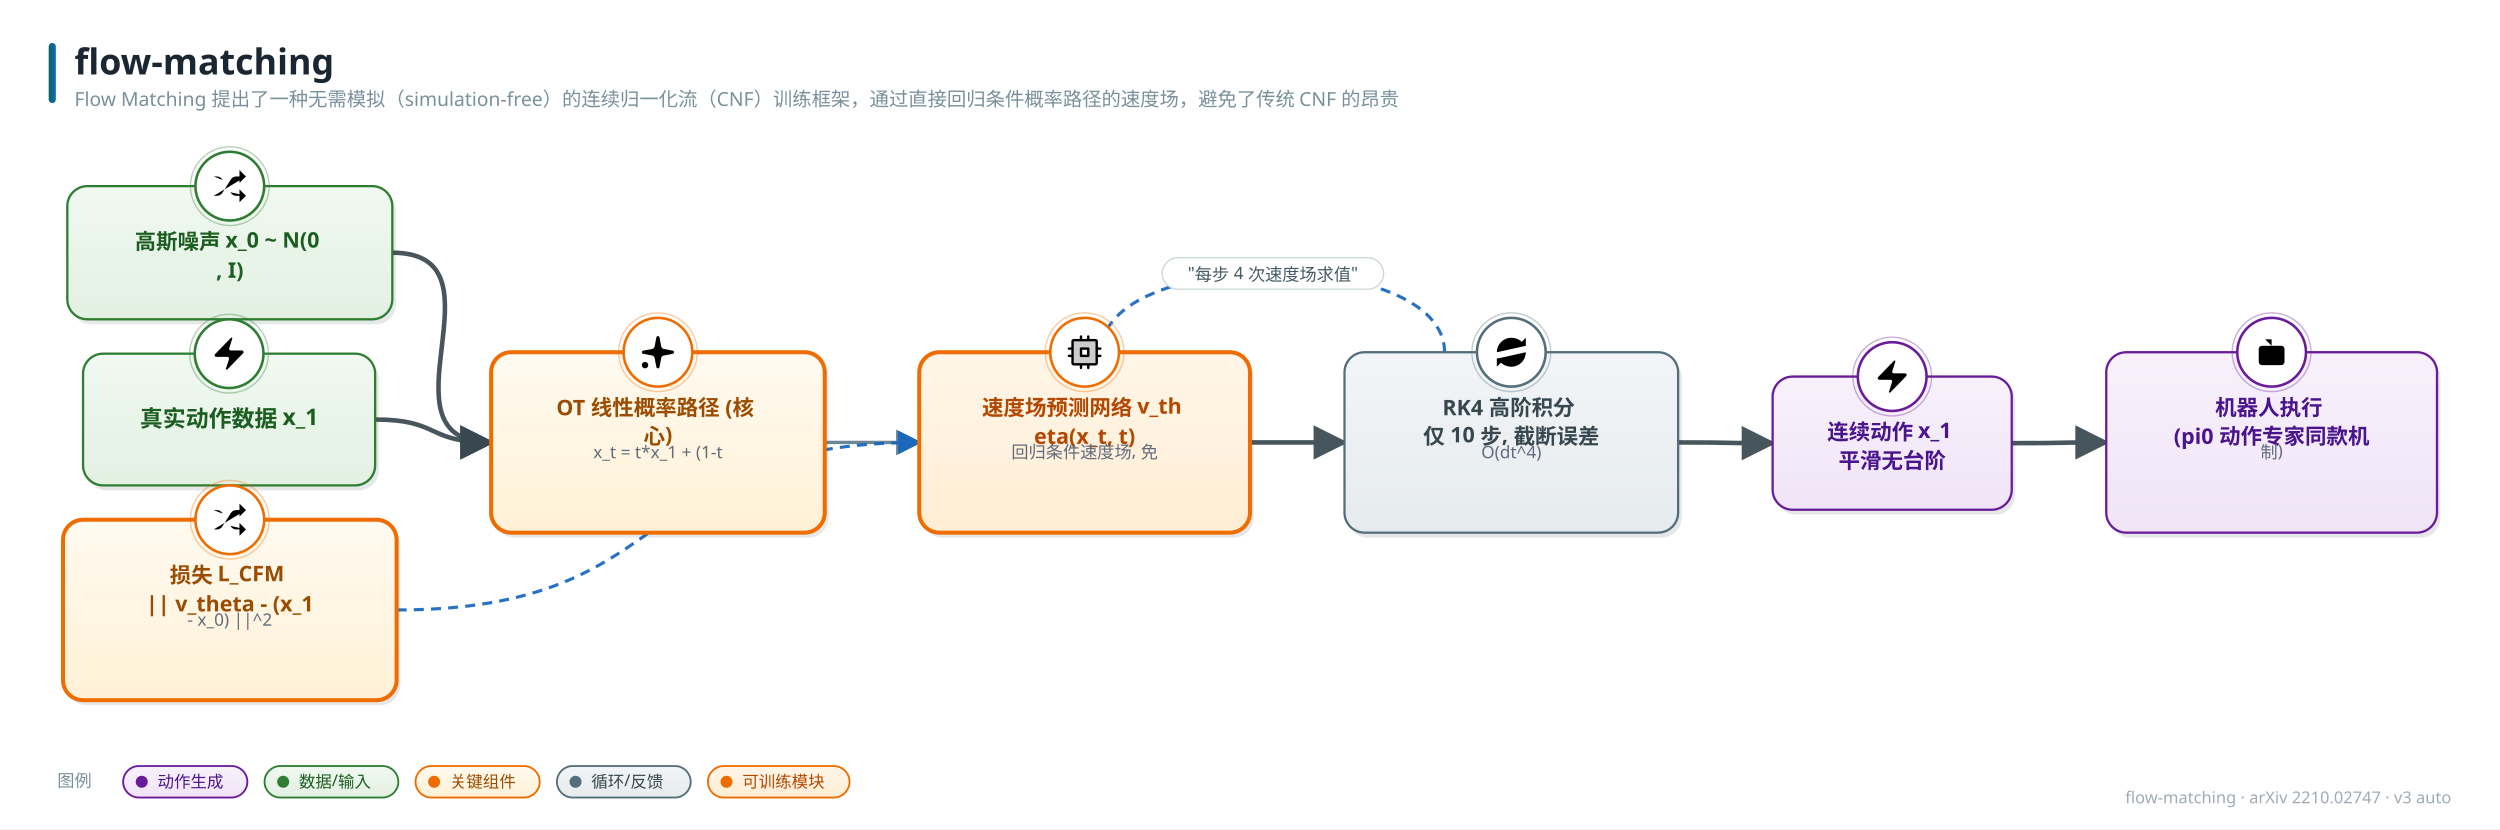
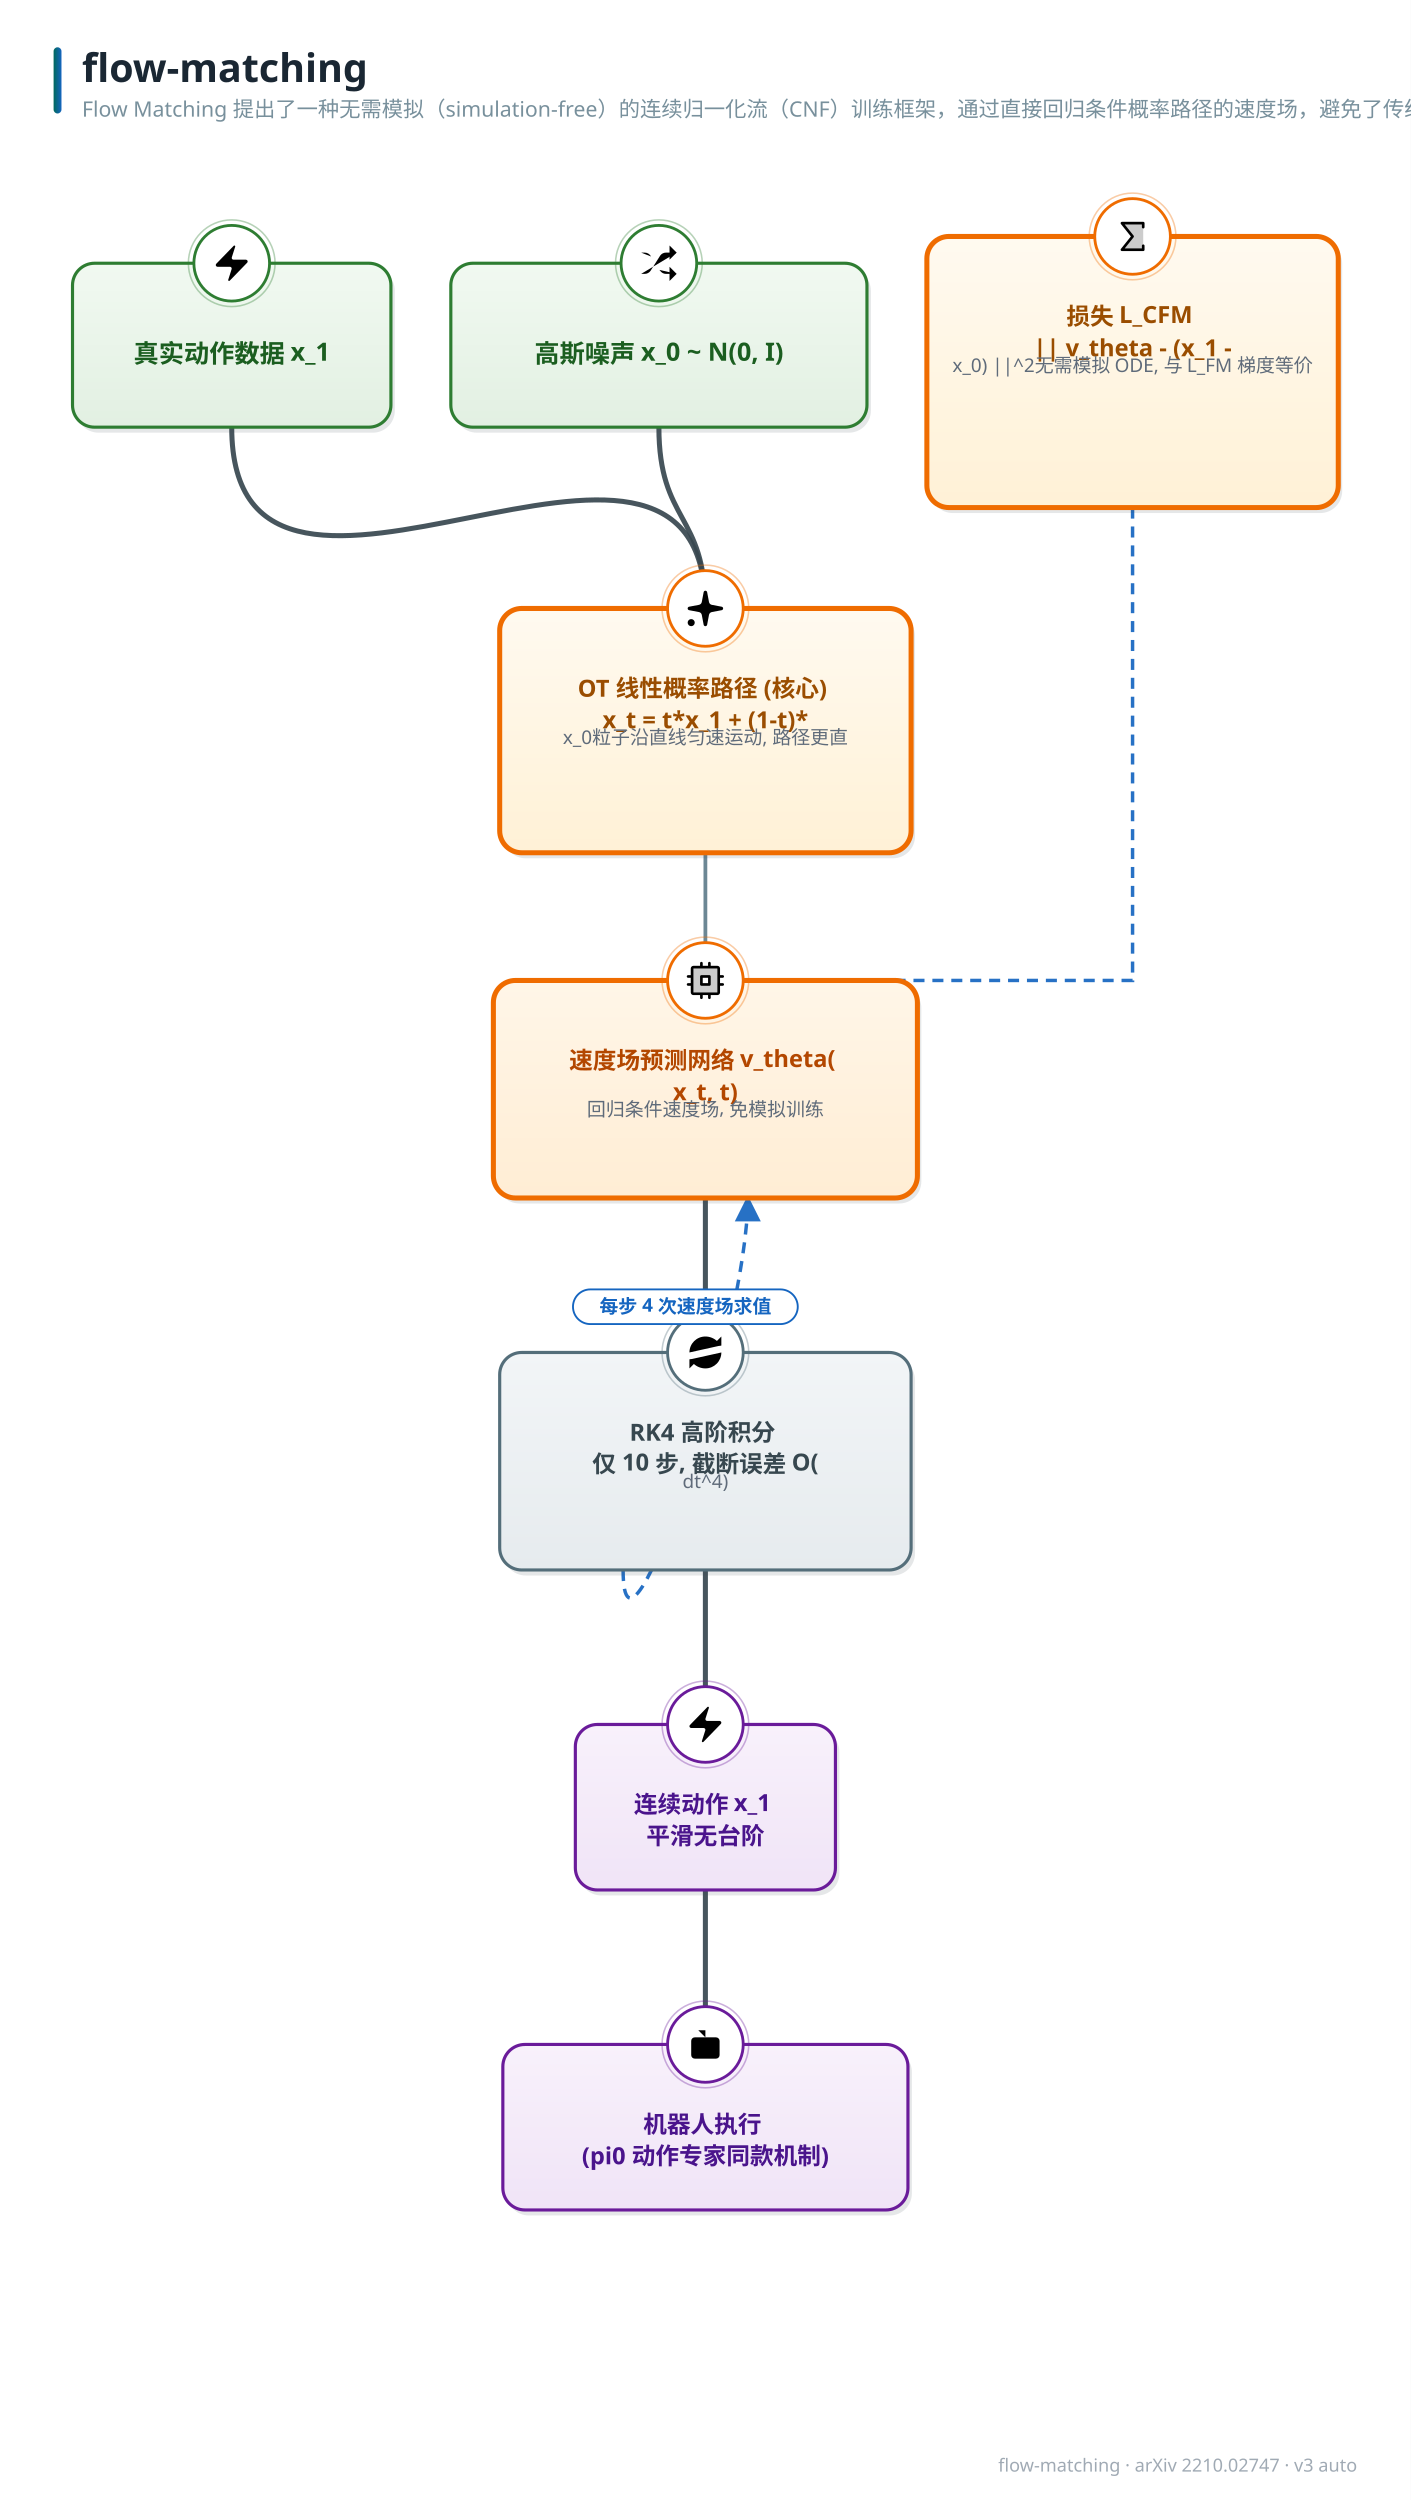
- <svg xmlns="http://www.w3.org/2000/svg" width="1746" height="579" viewBox="0 0 1746 579" font-family="'PingFang SC','Hiragino Sans GB','Microsoft YaHei','Segoe UI',sans-serif">
+ <svg xmlns="http://www.w3.org/2000/svg" width="895" height="1586" viewBox="0 0 895 1586" font-family="'PingFang SC','Hiragino Sans GB','Microsoft YaHei','Segoe UI',sans-serif">
  <style>text{font-family:'PingFang SC','Hiragino Sans GB','Microsoft YaHei','Segoe UI',sans-serif;} .lbl{font-weight:700;}</style>
  <defs>
    <linearGradient id="g-data" x1="0" y1="0" x2="0" y2="1">
      <stop offset="0" stop-color="#f1f9f1" />
      <stop offset="1" stop-color="#e2f0e2" />
    </linearGradient>
    <linearGradient id="g-frozen" x1="0" y1="0" x2="0" y2="1">
      <stop offset="0" stop-color="#f0f7fe" />
      <stop offset="1" stop-color="#dcecfb" />
    </linearGradient>
    <linearGradient id="g-train" x1="0" y1="0" x2="0" y2="1">
      <stop offset="0" stop-color="#fff6e8" />
      <stop offset="1" stop-color="#ffedd4" />
    </linearGradient>
    <linearGradient id="g-loss" x1="0" y1="0" x2="0" y2="1">
      <stop offset="0" stop-color="#fdf0f1" />
      <stop offset="1" stop-color="#f9e0e2" />
    </linearGradient>
    <linearGradient id="g-act" x1="0" y1="0" x2="0" y2="1">
      <stop offset="0" stop-color="#f8f1fb" />
      <stop offset="1" stop-color="#f0e4f7" />
    </linearGradient>
    <linearGradient id="g-loop" x1="0" y1="0" x2="0" y2="1">
      <stop offset="0" stop-color="#f2f5f7" />
      <stop offset="1" stop-color="#e6ebee" />
    </linearGradient>
    <linearGradient id="g-env" x1="0" y1="0" x2="0" y2="1">
      <stop offset="0" stop-color="#eef8f6" />
      <stop offset="1" stop-color="#dcf0ec" />
    </linearGradient>
    <linearGradient id="g-mem" x1="0" y1="0" x2="0" y2="1">
      <stop offset="0" stop-color="#fffef0" />
      <stop offset="1" stop-color="#fdf6d8" />
    </linearGradient>
    <linearGradient id="g-reward" x1="0" y1="0" x2="0" y2="1">
      <stop offset="0" stop-color="#fdf2f7" />
      <stop offset="1" stop-color="#f9e2ed" />
    </linearGradient>
    <linearGradient id="g-key" x1="0" y1="0" x2="0" y2="1">
      <stop offset="0" stop-color="#fffaf0" />
      <stop offset="1" stop-color="#fff1d6" />
    </linearGradient>
    <linearGradient id="g-title" x1="0" y1="0" x2="1" y2="0">
      <stop offset="0" stop-color="#00695c" />
      <stop offset="1" stop-color="#1565c0" />
    </linearGradient>
    <marker id="arr-main" viewBox="0 0 10 10" refX="9" refY="5" markerWidth="7.5" markerHeight="7.5" orient="auto-start-reverse">
      <path d="M0 0 L10 5 L0 10 z" fill="#607d8b" />
    </marker>
    <marker id="arr-thick" viewBox="0 0 10 10" refX="9" refY="5" markerWidth="7.5" markerHeight="7.5" orient="auto-start-reverse">
      <path d="M0 0 L10 5 L0 10 z" fill="#37474f" />
    </marker>
    <marker id="arr-thin" viewBox="0 0 10 10" refX="9" refY="5" markerWidth="7.5" markerHeight="7.5" orient="auto-start-reverse">
      <path d="M0 0 L10 5 L0 10 z" fill="#90a4ae" />
    </marker>
    <marker id="arr-fb" viewBox="0 0 10 10" refX="9" refY="5" markerWidth="7.5" markerHeight="7.5" orient="auto-start-reverse">
      <path d="M0 0 L10 5 L0 10 z" fill="#1565c0" />
    </marker>
    <marker id="arr-loss" viewBox="0 0 10 10" refX="9" refY="5" markerWidth="7.5" markerHeight="7.5" orient="auto-start-reverse">
      <path d="M0 0 L10 5 L0 10 z" fill="#c62828" />
    </marker>
  </defs>
-   <rect width="1746" height="579" fill="#ffffff" />
+   <rect width="895" height="1586" fill="#ffffff" />
  <rect x="34" y="30" width="5" height="42" rx="2.5" fill="url(#g-title)" />
  <text x="52" y="52" font-size="25" font-weight="800" fill="#1a2733">flow-matching</text>
  <text x="52" y="74" font-size="13.5" fill="#78909c">Flow Matching 提出了一种无需模拟（simulation-free）的连续归一化流（CNF）训练框架，通过直接回归条件概率路径的速度场，避免了传统 CNF 的昂贵 </text>
-   <text x="1712" y="561" font-size="11.5" fill="#a0aab4" text-anchor="end">flow-matching · arXiv 2210.02747 · v3 auto</text>
-   <path d="M 274.0 176.5 C 358.6 176.5, 258.4 309.0, 343.0 309.0" fill="none" stroke="#37474f" stroke-width="3.2" marker-end="url(#arr-thick)" opacity="0.92" />
-   <path d="M 262.0 293.0 C 308.0 293.0, 297.0 309.0, 343.0 309.0" fill="none" stroke="#37474f" stroke-width="3.2" marker-end="url(#arr-thick)" opacity="0.92" />
-   <path d="M 576.0 309.0 C 622.0 309.0, 596.0 309.0, 642.0 309.0" fill="none" stroke="#607d8b" stroke-width="2.4" marker-end="url(#arr-main)" opacity="0.92" />
-   <path d="M 277.0 426.0 C 479.4 426.0, 439.6 309.0, 642.0 309.0" fill="none" stroke="#1565c0" stroke-width="2.2" stroke-dasharray="7 5" marker-end="url(#arr-fb)" opacity="0.92" />
-   <path d="M 873.0 309.0 C 919.0 309.0, 893.0 309.0, 939.0 309.0" fill="none" stroke="#37474f" stroke-width="3.2" marker-end="url(#arr-thick)" opacity="0.92" />
-   <path d="M 1008.9 246.0 C 1008.9 172.0, 769.0 172.0, 769.0 246.0" fill="none" stroke="#1565c0" stroke-width="2.2" stroke-dasharray="7 5" marker-end="url(#arr-fb)" opacity="0.92" />
-   <path d="M 1172.0 309.0 C 1218.0 309.0, 1192.0 309.5, 1238.0 309.5" fill="none" stroke="#37474f" stroke-width="3.2" marker-end="url(#arr-thick)" opacity="0.92" />
-   <path d="M 1405.0 309.5 C 1451.0 309.5, 1425.0 309.0, 1471.0 309.0" fill="none" stroke="#37474f" stroke-width="3.2" marker-end="url(#arr-thick)" opacity="0.92" />
-   <rect x="49.5" y="133.5" width="227" height="93" rx="14" fill="#37474f" opacity="0.13" />
-   <rect x="47" y="130" width="227" height="93" rx="14" fill="url(#g-data)" stroke="#2e7d32" stroke-width="1.6" />
-   <circle cx="160.5" cy="130" r="24" fill="#ffffff" stroke="#2e7d32" stroke-width="1.8" />
-   <circle cx="160.5" cy="130" r="27.5" fill="none" stroke="#2e7d32" stroke-width="1" opacity="0.35" />
-   <g transform="translate(147.0,116.5) scale(1.125)">
+   <text x="861" y="1568" font-size="11.5" fill="#a0aab4" text-anchor="end">flow-matching · arXiv 2210.02747 · v3 auto</text>
+   <path d="M 418.0 271.0 C 418.0 331.7, 447.5 325.3, 447.5 386.0" fill="none" stroke="#37474f" stroke-width="3.2" marker-end="url(#arr-thick)" opacity="0.92" />
+   <path d="M 147.0 271.0 C 147.0 445.5, 447.5 211.5, 447.5 386.0" fill="none" stroke="#37474f" stroke-width="3.2" marker-end="url(#arr-thick)" opacity="0.92" />
+   <path d="M 447.5 541.0 C 447.5 587.0, 447.5 576.0, 447.5 622.0" fill="none" stroke="#607d8b" stroke-width="2.4" marker-end="url(#arr-main)" opacity="0.92" />
+   <path d="M 718.5 322.0 L 718.5 622.0 L 447.5 622.0" fill="none" stroke="#1565c0" stroke-width="2.2" stroke-dasharray="7 5" marker-end="url(#arr-fb)" opacity="0.92" />
+   <path d="M 447.5 760.0 C 447.5 806.0, 447.5 812.0, 447.5 858.0" fill="none" stroke="#37474f" stroke-width="3.2" marker-end="url(#arr-thick)" opacity="0.92" />
+   <path d="M 395.3 996.0 C 395.3 1080.0, 474.4 844.0, 474.4 760.0" fill="none" stroke="#1565c0" stroke-width="2.2" stroke-dasharray="7 5" marker-end="url(#arr-fb)" opacity="0.92" />
+   <path d="M 447.5 996.0 C 447.5 1042.0, 447.5 1048.0, 447.5 1094.0" fill="none" stroke="#37474f" stroke-width="3.2" marker-end="url(#arr-thick)" opacity="0.92" />
+   <path d="M 447.5 1199.0 C 447.5 1245.0, 447.5 1251.0, 447.5 1297.0" fill="none" stroke="#37474f" stroke-width="3.2" marker-end="url(#arr-thick)" opacity="0.92" />
+   <rect x="288.5" y="170.5" width="264" height="104" rx="14" fill="#37474f" opacity="0.13" />
+   <rect x="286" y="167" width="264" height="104" rx="14" fill="url(#g-data)" stroke="#2e7d32" stroke-width="2.0" />
+   <circle cx="418.0" cy="167" r="24" fill="#ffffff" stroke="#2e7d32" stroke-width="1.8" />
+   <circle cx="418.0" cy="167" r="27.5" fill="none" stroke="#2e7d32" stroke-width="1" opacity="0.35" />
+   <g transform="translate(404.5,153.5) scale(1.125)">
    <path d="m18 14 4 4-4 4" />
    <path d="m18 2 4 4-4 4" />
    <path d="M2 18h1.973a4 4 0 0 0 3.3-1.7l5.454-8.6a4 4 0 0 1 3.3-1.7H22" />
    <path d="M2 6h1.972a4 4 0 0 1 3.6 2.2" />
    <path d="M22 18h-6.041a4 4 0 0 1-3.3-1.8l-.359-.45" />
  </g>
-   <text x="160.5" y="174" font-size="15" class="lbl" fill="#1b5e20" text-anchor="middle">
-     <tspan x="160.5" dy="0">高斯噪声 x_0 ~ N(0</tspan>
-     <tspan x="160.5" dy="20">, I)</tspan>
-   </text>
-   <rect x="345.5" y="249.5" width="233" height="126" rx="14" fill="#37474f" opacity="0.13" />
-   <rect x="343" y="246" width="233" height="126" rx="14" fill="url(#g-key)" stroke="#ef6c00" stroke-width="2.8" />
-   <circle cx="459.5" cy="246" r="24" fill="#ffffff" stroke="#ef6c00" stroke-width="1.8" />
-   <circle cx="459.5" cy="246" r="27.5" fill="none" stroke="#ef6c00" stroke-width="1" opacity="0.35" />
-   <g transform="translate(446.0,232.5) scale(1.125)">
+   <text x="418.0" y="230" font-size="16" class="lbl" fill="#1b5e20" text-anchor="middle">高斯噪声 x_0 ~ N(0, I)</text>
+   <rect x="319.5" y="389.5" width="261" height="155" rx="14" fill="#37474f" opacity="0.13" />
+   <rect x="317" y="386" width="261" height="155" rx="14" fill="url(#g-key)" stroke="#ef6c00" stroke-width="3.2" />
+   <circle cx="447.5" cy="386" r="24" fill="#ffffff" stroke="#ef6c00" stroke-width="1.8" />
+   <circle cx="447.5" cy="386" r="27.5" fill="none" stroke="#ef6c00" stroke-width="1" opacity="0.35" />
+   <g transform="translate(434.0,372.5) scale(1.125)">
    <path d="M11.017 2.814a1 1 0 0 1 1.966 0l1.051 5.558a2 2 0 0 0 1.594 1.594l5.558 1.051a1 1 0 0 1 0 1.966l-5.558 1.051a2 2 0 0 0-1.594 1.594l-1.051 5.558a1 1 0 0 1-1.966 0l-1.051-5.558a2 2 0 0 0-1.594-1.594l-5.558-1.051a1 1 0 0 1 0-1.966l5.558-1.051a2 2 0 0 0 1.594-1.594z" />
    <path d="M20 2v4" />
    <path d="M22 4h-4" />
    <circle cx="4" cy="20" r="2" />
  </g>
-   <text x="459.5" y="290" font-size="15" class="lbl" fill="#9a4d00" text-anchor="middle">
-     <tspan x="459.5" dy="0">OT 线性概率路径 (核</tspan>
-     <tspan x="459.5" dy="20">心)</tspan>
+   <text x="447.5" y="442" font-size="15" class="lbl" fill="#9a4d00" text-anchor="middle">
+     <tspan x="447.5" dy="0">OT 线性概率路径 (核心)</tspan>
+     <tspan x="447.5" dy="20">x_t = t*x_1 + (1-t)*</tspan>
  </text>
-   <text x="459.5" y="320" font-size="12" fill="#5f6b7a" text-anchor="middle">x_t = t*x_1 + (1-t</text>
-   <rect x="60.5" y="250.5" width="204" height="92" rx="14" fill="#37474f" opacity="0.13" />
-   <rect x="58" y="247" width="204" height="92" rx="14" fill="url(#g-data)" stroke="#2e7d32" stroke-width="1.6" />
-   <circle cx="160.0" cy="247" r="24" fill="#ffffff" stroke="#2e7d32" stroke-width="1.8" />
-   <circle cx="160.0" cy="247" r="27.5" fill="none" stroke="#2e7d32" stroke-width="1" opacity="0.35" />
-   <g transform="translate(146.5,233.5) scale(1.125)">
+   <text x="447.5" y="472" font-size="12" fill="#5f6b7a" text-anchor="middle">x_0
+ 粒子沿直线匀速运动, 路径更直</text>
+   <rect x="48.5" y="170.5" width="202" height="104" rx="14" fill="#37474f" opacity="0.13" />
+   <rect x="46" y="167" width="202" height="104" rx="14" fill="url(#g-data)" stroke="#2e7d32" stroke-width="2.0" />
+   <circle cx="147.0" cy="167" r="24" fill="#ffffff" stroke="#2e7d32" stroke-width="1.8" />
+   <circle cx="147.0" cy="167" r="27.5" fill="none" stroke="#2e7d32" stroke-width="1" opacity="0.35" />
+   <g transform="translate(133.5,153.5) scale(1.125)">
    <path d="M4 14a1 1 0 0 1-.78-1.63l9.9-10.2a.5.5 0 0 1 .86.46l-1.92 6.02A1 1 0 0 0 13 10h7a1 1 0 0 1 .78 1.63l-9.9 10.2a.5.5 0 0 1-.86-.46l1.92-6.02A1 1 0 0 0 11 14z" />
  </g>
-   <text x="160.0" y="298" font-size="16" class="lbl" fill="#1b5e20" text-anchor="middle">真实动作数据 x_1</text>
-   <rect x="644.5" y="249.5" width="231" height="126" rx="14" fill="#37474f" opacity="0.13" />
-   <rect x="642" y="246" width="231" height="126" rx="14" fill="url(#g-train)" stroke="#ef6c00" stroke-width="2.8" />
-   <circle cx="757.5" cy="246" r="24" fill="#ffffff" stroke="#ef6c00" stroke-width="1.8" />
-   <circle cx="757.5" cy="246" r="27.5" fill="none" stroke="#ef6c00" stroke-width="1" opacity="0.35" />
-   <g transform="translate(744.0,232.5) scale(0.1055)">
+   <text x="147.0" y="230" font-size="16" class="lbl" fill="#1b5e20" text-anchor="middle">真实动作数据 x_1</text>
+   <rect x="315.5" y="625.5" width="269" height="138" rx="14" fill="#37474f" opacity="0.13" />
+   <rect x="313" y="622" width="269" height="138" rx="14" fill="url(#g-train)" stroke="#ef6c00" stroke-width="3.2" />
+   <circle cx="447.5" cy="622" r="24" fill="#ffffff" stroke="#ef6c00" stroke-width="1.8" />
+   <circle cx="447.5" cy="622" r="27.5" fill="none" stroke="#ef6c00" stroke-width="1" opacity="0.35" />
+   <g transform="translate(434.0,608.5) scale(0.1055)">
    <path d="M200,48H56a8,8,0,0,0-8,8V200a8,8,0,0,0,8,8H200a8,8,0,0,0,8-8V56A8,8,0,0,0,200,48ZM152,152H104V104h48Z" opacity="0.2" />
    <path d="M152,96H104a8,8,0,0,0-8,8v48a8,8,0,0,0,8,8h48a8,8,0,0,0,8-8V104A8,8,0,0,0,152,96Zm-8,48H112V112h32Zm88,0H216V112h16a8,8,0,0,0,0-16H216V56a16,16,0,0,0-16-16H160V24a8,8,0,0,0-16,0V40H112V24a8,8,0,0,0-16,0V40H56A16,16,0,0,0,40,56V96H24a8,8,0,0,0,0,16H40v32H24a8,8,0,0,0,0,16H40v40a16,16,0,0,0,16,16H96v16a8,8,0,0,0,16,0V216h32v16a8,8,0,0,0,16,0V216h40a16,16,0,0,0,16-16V160h16a8,8,0,0,0,0-16Zm-32,56H56V56H200v95.87s0,.09,0,.13,0,.09,0,.13V200Z" />
  </g>
-   <text x="757.5" y="290" font-size="15" class="lbl" fill="#b34700" text-anchor="middle">
-     <tspan x="757.5" dy="0">速度场预测网络 v_th</tspan>
-     <tspan x="757.5" dy="20">eta(x_t, t)</tspan>
+   <text x="447.5" y="678" font-size="15" class="lbl" fill="#b34700" text-anchor="middle">
+     <tspan x="447.5" dy="0">速度场预测网络 v_theta(</tspan>
+     <tspan x="447.5" dy="20">x_t, t)</tspan>
  </text>
-   <text x="757.5" y="320" font-size="12" fill="#5f6b7a" text-anchor="middle">回归条件速度场, 免</text>
-   <rect x="46.5" y="366.5" width="233" height="126" rx="14" fill="#37474f" opacity="0.13" />
-   <rect x="44" y="363" width="233" height="126" rx="14" fill="url(#g-key)" stroke="#ef6c00" stroke-width="2.8" />
-   <circle cx="160.5" cy="363" r="24" fill="#ffffff" stroke="#ef6c00" stroke-width="1.8" />
-   <circle cx="160.5" cy="363" r="27.5" fill="none" stroke="#ef6c00" stroke-width="1" opacity="0.35" />
-   <g transform="translate(147.0,349.5) scale(1.125)">
-     <path d="m18 14 4 4-4 4" />
-     <path d="m18 2 4 4-4 4" />
-     <path d="M2 18h1.973a4 4 0 0 0 3.3-1.7l5.454-8.6a4 4 0 0 1 3.3-1.7H22" />
-     <path d="M2 6h1.972a4 4 0 0 1 3.6 2.2" />
-     <path d="M22 18h-6.041a4 4 0 0 1-3.3-1.8l-.359-.45" />
+   <text x="447.5" y="708" font-size="12" fill="#5f6b7a" text-anchor="middle">回归条件速度场, 免模拟训练</text>
+   <rect x="590.5" y="153.5" width="261" height="172" rx="14" fill="#37474f" opacity="0.13" />
+   <rect x="588" y="150" width="261" height="172" rx="14" fill="url(#g-key)" stroke="#ef6c00" stroke-width="3.2" />
+   <circle cx="718.5" cy="150" r="24" fill="#ffffff" stroke="#ef6c00" stroke-width="1.8" />
+   <circle cx="718.5" cy="150" r="27.5" fill="none" stroke="#ef6c00" stroke-width="1" opacity="0.35" />
+   <g transform="translate(705.0,136.5) scale(0.1055)">
+     <path d="M192,48V208H64l64-80L64,48Z" opacity="0.2" />
+     <path d="M184,72V56H80.65l53.6,67a8,8,0,0,1,0,10l-53.6,67H184V184a8,8,0,0,1,16,0v24a8,8,0,0,1-8,8H64a8,8,0,0,1-6.25-13l60-75-60-75A8,8,0,0,1,64,40H192a8,8,0,0,1,8,8V72a8,8,0,0,1-16,0Z" />
  </g>
-   <text x="160.5" y="407" font-size="15" class="lbl" fill="#9a4d00" text-anchor="middle">
-     <tspan x="160.5" dy="0">损失 L_CFM</tspan>
-     <tspan x="160.5" dy="20">|| v_theta - (x_1 </tspan>
+   <text x="718.5" y="206" font-size="15" class="lbl" fill="#9a4d00" text-anchor="middle">
+     <tspan x="718.5" dy="0">损失 L_CFM</tspan>
+     <tspan x="718.5" dy="20">|| v_theta - (x_1 -</tspan>
  </text>
-   <text x="160.5" y="437" font-size="12" fill="#5f6b7a" text-anchor="middle">- x_0) ||^2</text>
-   <rect x="941.5" y="249.5" width="233" height="126" rx="14" fill="#37474f" opacity="0.13" />
-   <rect x="939" y="246" width="233" height="126" rx="14" fill="url(#g-loop)" stroke="#546e7a" stroke-width="1.6" />
-   <circle cx="1055.5" cy="246" r="24" fill="#ffffff" stroke="#546e7a" stroke-width="1.8" />
-   <circle cx="1055.5" cy="246" r="27.5" fill="none" stroke="#546e7a" stroke-width="1" opacity="0.35" />
-   <g transform="translate(1042.0,232.5) scale(1.125)">
+   <text x="718.5" y="236" font-size="12" fill="#5f6b7a" text-anchor="middle">x_0) ||^2
+ 无需模拟 ODE, 与 L_FM 梯度
+ 等价</text>
+   <rect x="319.5" y="861.5" width="261" height="138" rx="14" fill="#37474f" opacity="0.13" />
+   <rect x="317" y="858" width="261" height="138" rx="14" fill="url(#g-loop)" stroke="#546e7a" stroke-width="2.0" />
+   <circle cx="447.5" cy="858" r="24" fill="#ffffff" stroke="#546e7a" stroke-width="1.8" />
+   <circle cx="447.5" cy="858" r="27.5" fill="none" stroke="#546e7a" stroke-width="1" opacity="0.35" />
+   <g transform="translate(434.0,844.5) scale(1.125)">
    <path d="M3 12a9 9 0 0 1 9-9 9.75 9.75 0 0 1 6.74 2.74L21 8" />
    <path d="M21 3v5h-5" />
    <path d="M21 12a9 9 0 0 1-9 9 9.75 9.75 0 0 1-6.74-2.74L3 16" />
    <path d="M8 16H3v5" />
  </g>
-   <text x="1055.5" y="290" font-size="15" class="lbl" fill="#37474f" text-anchor="middle">
-     <tspan x="1055.5" dy="0">RK4 高阶积分</tspan>
-     <tspan x="1055.5" dy="20">仅 10 步, 截断误差 </tspan>
+   <text x="447.5" y="914" font-size="15" class="lbl" fill="#37474f" text-anchor="middle">
+     <tspan x="447.5" dy="0">RK4 高阶积分</tspan>
+     <tspan x="447.5" dy="20">仅 10 步, 截断误差 O(</tspan>
  </text>
-   <text x="1055.5" y="320" font-size="12" fill="#5f6b7a" text-anchor="middle">O(dt^4)</text>
-   <rect x="1240.5" y="266.5" width="167" height="93" rx="14" fill="#37474f" opacity="0.13" />
-   <rect x="1238" y="263" width="167" height="93" rx="14" fill="url(#g-act)" stroke="#6a1b9a" stroke-width="1.6" />
-   <circle cx="1321.5" cy="263" r="24" fill="#ffffff" stroke="#6a1b9a" stroke-width="1.8" />
-   <circle cx="1321.5" cy="263" r="27.5" fill="none" stroke="#6a1b9a" stroke-width="1" opacity="0.35" />
-   <g transform="translate(1308.0,249.5) scale(1.125)">
+   <text x="447.5" y="944" font-size="12" fill="#5f6b7a" text-anchor="middle">dt^4)</text>
+   <rect x="367.5" y="1097.5" width="165" height="105" rx="14" fill="#37474f" opacity="0.13" />
+   <rect x="365" y="1094" width="165" height="105" rx="14" fill="url(#g-act)" stroke="#6a1b9a" stroke-width="2.0" />
+   <circle cx="447.5" cy="1094" r="24" fill="#ffffff" stroke="#6a1b9a" stroke-width="1.8" />
+   <circle cx="447.5" cy="1094" r="27.5" fill="none" stroke="#6a1b9a" stroke-width="1" opacity="0.35" />
+   <g transform="translate(434.0,1080.5) scale(1.125)">
    <path d="M4 14a1 1 0 0 1-.78-1.63l9.9-10.2a.5.5 0 0 1 .86.46l-1.92 6.02A1 1 0 0 0 13 10h7a1 1 0 0 1 .78 1.63l-9.9 10.2a.5.5 0 0 1-.86-.46l1.92-6.02A1 1 0 0 0 11 14z" />
  </g>
-   <text x="1321.5" y="307" font-size="15" class="lbl" fill="#4a148c" text-anchor="middle">
-     <tspan x="1321.5" dy="0">连续动作 x_1</tspan>
-     <tspan x="1321.5" dy="20">平滑无台阶</tspan>
+   <text x="447.5" y="1150" font-size="15" class="lbl" fill="#4a148c" text-anchor="middle">
+     <tspan x="447.5" dy="0">连续动作 x_1</tspan>
+     <tspan x="447.5" dy="20">平滑无台阶</tspan>
  </text>
-   <rect x="1473.5" y="249.5" width="231" height="126" rx="14" fill="#37474f" opacity="0.13" />
-   <rect x="1471" y="246" width="231" height="126" rx="14" fill="url(#g-act)" stroke="#6a1b9a" stroke-width="1.6" />
-   <circle cx="1586.5" cy="246" r="24" fill="#ffffff" stroke="#6a1b9a" stroke-width="1.8" />
-   <circle cx="1586.5" cy="246" r="27.5" fill="none" stroke="#6a1b9a" stroke-width="1" opacity="0.35" />
-   <g transform="translate(1573.0,232.5) scale(1.125)">
+   <rect x="321.5" y="1300.5" width="257" height="105" rx="14" fill="#37474f" opacity="0.13" />
+   <rect x="319" y="1297" width="257" height="105" rx="14" fill="url(#g-act)" stroke="#6a1b9a" stroke-width="2.0" />
+   <circle cx="447.5" cy="1297" r="24" fill="#ffffff" stroke="#6a1b9a" stroke-width="1.8" />
+   <circle cx="447.5" cy="1297" r="27.5" fill="none" stroke="#6a1b9a" stroke-width="1" opacity="0.35" />
+   <g transform="translate(434.0,1283.5) scale(1.125)">
    <path d="M12 8V4H8" />
    <rect width="16" height="12" x="4" y="8" rx="2" />
    <path d="M2 14h2" />
    <path d="M20 14h2" />
    <path d="M15 13v2" />
    <path d="M9 13v2" />
  </g>
-   <text x="1586.5" y="290" font-size="15" class="lbl" fill="#4a148c" text-anchor="middle">
-     <tspan x="1586.5" dy="0">机器人执行</tspan>
-     <tspan x="1586.5" dy="20">(pi0 动作专家同款机</tspan>
+   <text x="447.5" y="1353" font-size="15" class="lbl" fill="#4a148c" text-anchor="middle">
+     <tspan x="447.5" dy="0">机器人执行</tspan>
+     <tspan x="447.5" dy="20">(pi0 动作专家同款机制)</tspan>
  </text>
-   <text x="1586.5" y="320" font-size="12" fill="#5f6b7a" text-anchor="middle">制)</text>
-   <g transform="translate(889.0,191.0)">
-     <rect x="-77.3" y="-11" width="154.6" height="22" rx="11" fill="#ffffff" stroke="#cfd8dc" />
-     <text y="4" font-size="12" fill="#455a64" text-anchor="middle">"每步 4 次速度场求值"</text>
-   </g>
-   <text x="40" y="549.5" font-size="12" fill="#78909c">图例</text>
-   <g>
-     <rect x="86" y="535" width="86.76" height="22" rx="11" fill="url(#g-act)" stroke="#6a1b9a" stroke-width="1.3" />
-     <circle cx="99" cy="546" r="4.2" fill="#6a1b9a" />
-     <text x="110" y="550" font-size="11.5" fill="#4a148c">动作生成</text>
-   </g>
-   <g>
-     <rect x="184.76" y="535" width="93.43" height="22" rx="11" fill="url(#g-data)" stroke="#2e7d32" stroke-width="1.3" />
-     <circle cx="197.76" cy="546" r="4.2" fill="#2e7d32" />
-     <text x="208.76" y="550" font-size="11.5" fill="#1b5e20">数据/输入</text>
-   </g>
-   <g>
-     <rect x="290.19" y="535" width="86.76" height="22" rx="11" fill="url(#g-key)" stroke="#ef6c00" stroke-width="1.3" />
-     <circle cx="303.19" cy="546" r="4.2" fill="#ef6c00" />
-     <text x="314.19" y="550" font-size="11.5" fill="#9a4d00">关键组件</text>
-   </g>
-   <g>
-     <rect x="388.95" y="535" width="93.43" height="22" rx="11" fill="url(#g-loop)" stroke="#546e7a" stroke-width="1.3" />
-     <circle cx="401.95" cy="546" r="4.2" fill="#546e7a" />
-     <text x="412.95" y="550" font-size="11.5" fill="#37474f">循环/反馈</text>
-   </g>
-   <g>
-     <rect x="494.38" y="535" width="98.95" height="22" rx="11" fill="url(#g-train)" stroke="#ef6c00" stroke-width="1.3" />
-     <circle cx="507.38" cy="546" r="4.2" fill="#ef6c00" />
-     <text x="518.38" y="550" font-size="11.5" fill="#b34700">可训练模块</text>
+   <g transform="translate(434.8,829.0)">
+     <rect x="-71.3" y="-11" width="142.6" height="22" rx="11" fill="#ffffff" stroke="#1565c0" stroke-width="1.2" />
+     <text y="4" font-size="12" fill="#1565c0" font-weight="600" text-anchor="middle">每步 4 次速度场求值</text>
  </g>
</svg>
